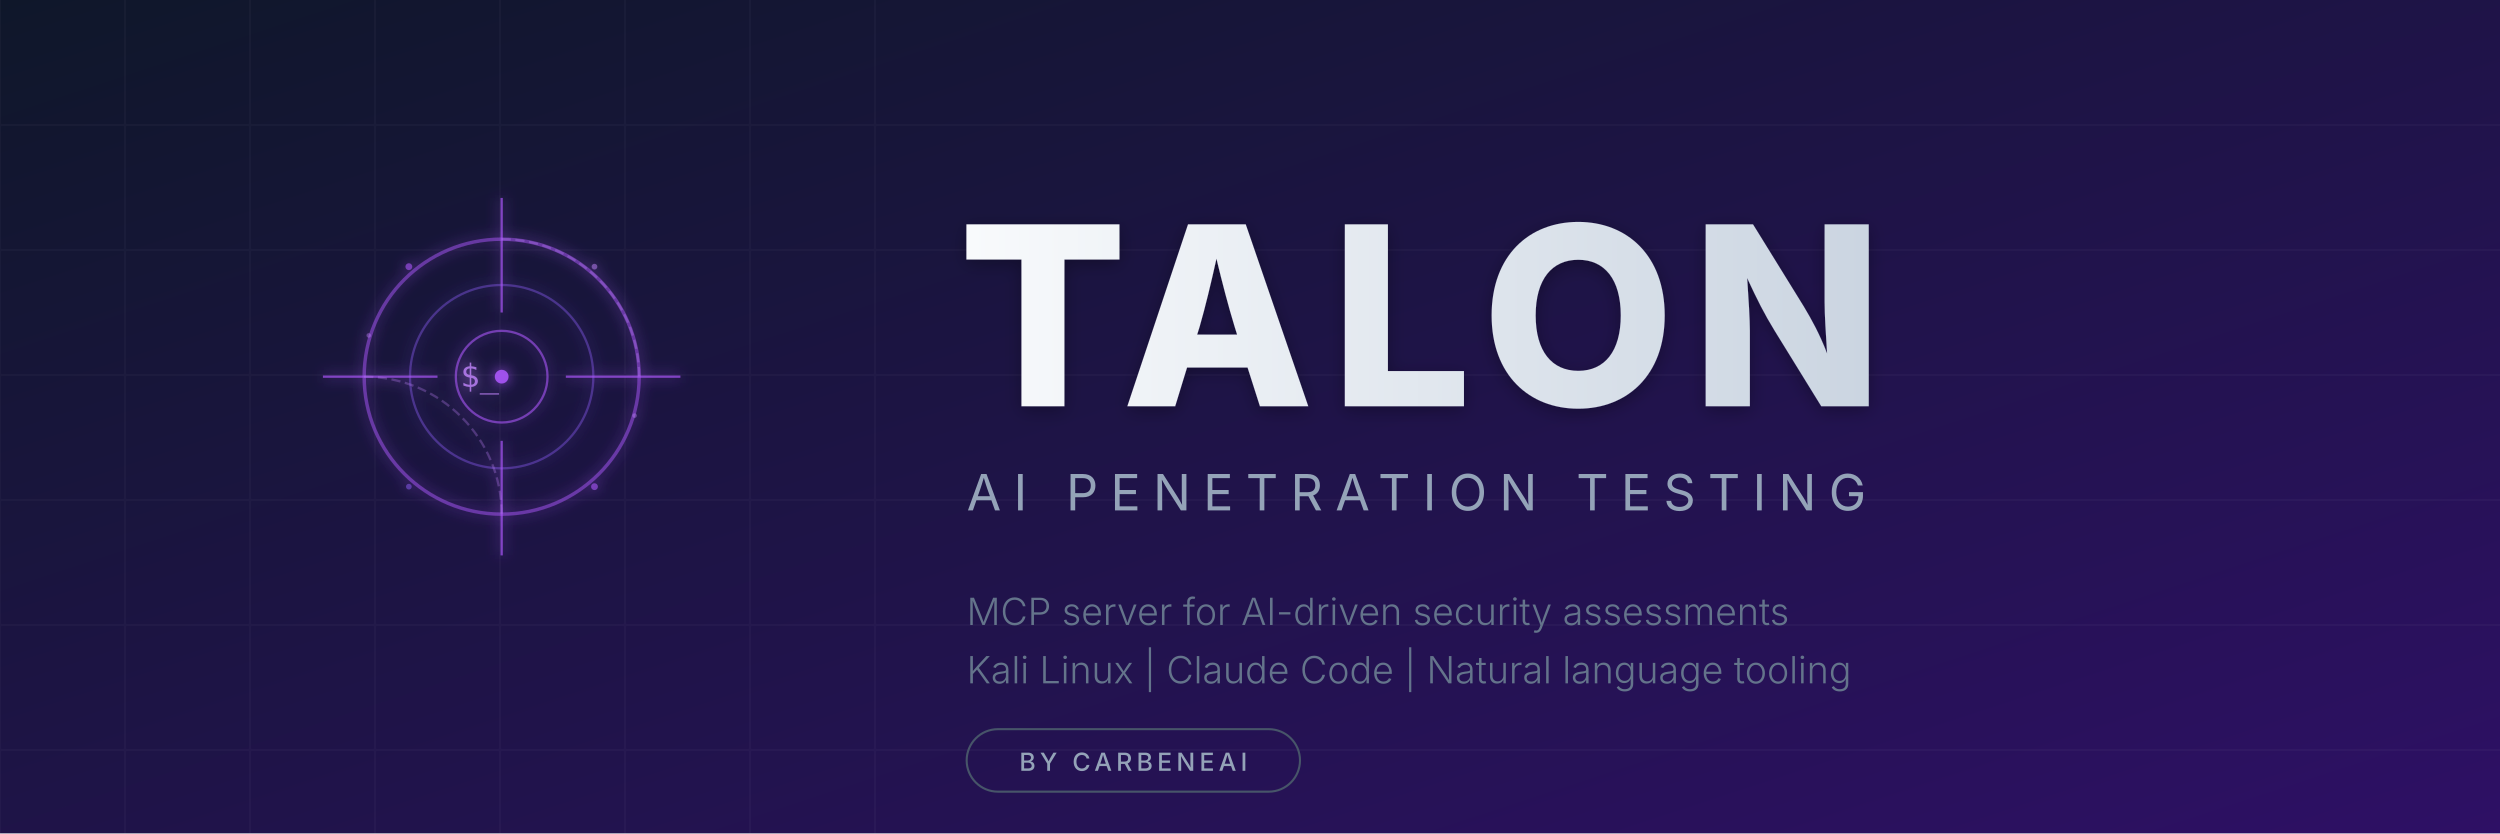
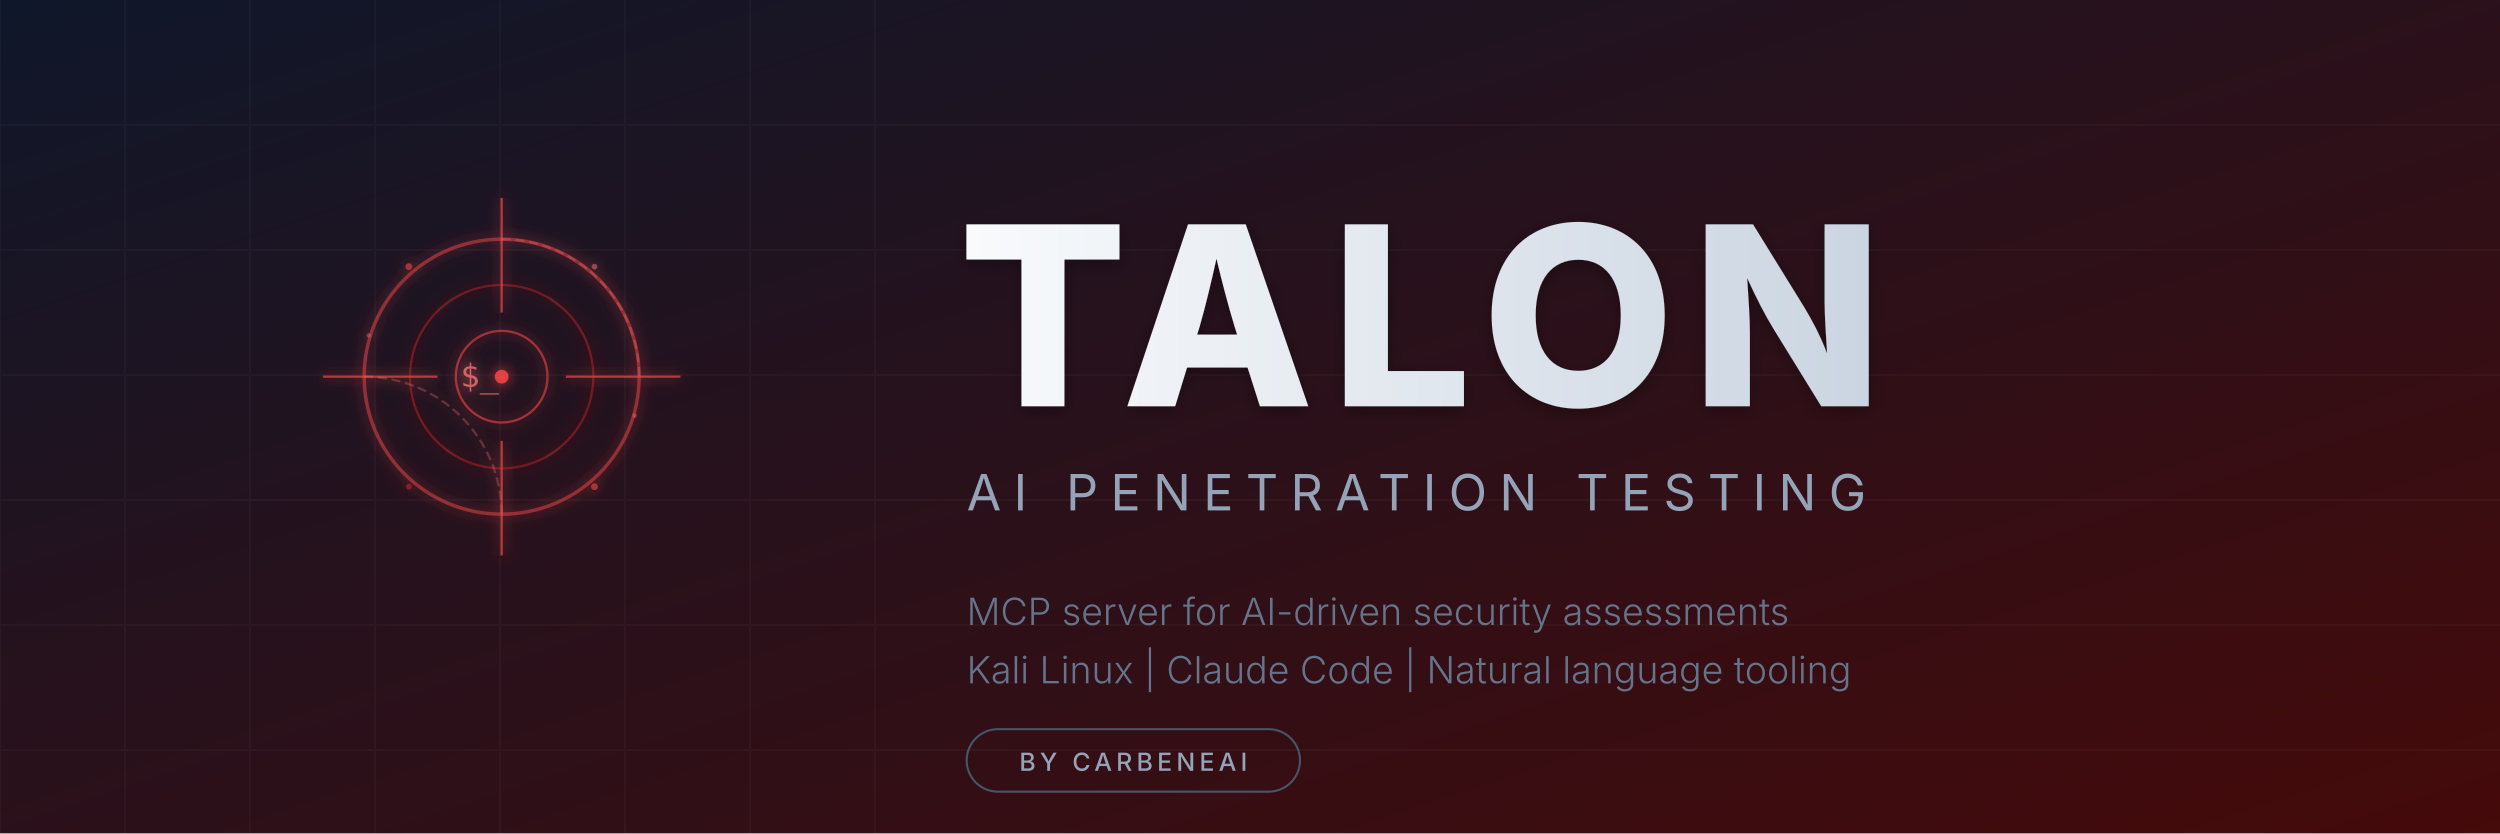
<svg xmlns="http://www.w3.org/2000/svg" viewBox="0 0 1200 400" width="1200" height="400">
  <defs>
    <linearGradient id="bg-grad" x1="0%" y1="0%" x2="100%" y2="100%">
      <stop offset="0%" style="stop-color:#0f172a;stop-opacity:1" />
-       <stop offset="100%" style="stop-color:#2e1065;stop-opacity:1" />
+       <stop offset="100%" style="stop-color:#450a0a;stop-opacity:1" />
    </linearGradient>
    <linearGradient id="talon-grad" x1="0%" y1="100%" x2="100%" y2="0%">
-       <stop offset="0%" style="stop-color:#a855f7;stop-opacity:1" />
-       <stop offset="50%" style="stop-color:#8b5cf6;stop-opacity:1" />
-       <stop offset="100%" style="stop-color:#6366f1;stop-opacity:1" />
+       <stop offset="0%" style="stop-color:#ef4444;stop-opacity:1" />
+       <stop offset="50%" style="stop-color:#dc2626;stop-opacity:1" />
+       <stop offset="100%" style="stop-color:#b91c1c;stop-opacity:1" />
    </linearGradient>
    <linearGradient id="text-grad" x1="0%" y1="0%" x2="100%" y2="0%">
      <stop offset="0%" style="stop-color:#f8fafc;stop-opacity:1" />
      <stop offset="100%" style="stop-color:#cbd5e1;stop-opacity:1" />
    </linearGradient>
    <filter id="glow-banner">
      <feGaussianBlur stdDeviation="6" result="blur" />
      <feComposite in="SourceGraphic" in2="blur" operator="over" />
    </filter>
    <filter id="text-shadow">
      <feDropShadow dx="0" dy="2" stdDeviation="4" flood-color="#000" flood-opacity="0.3" />
    </filter>
  </defs>
  <rect width="1200" height="400" fill="url(#bg-grad)" />
  <g opacity="0.03">
    <line x1="0" y1="0" x2="0" y2="400" stroke="white" stroke-width="1" />
    <line x1="60" y1="0" x2="60" y2="400" stroke="white" stroke-width="1" />
    <line x1="120" y1="0" x2="120" y2="400" stroke="white" stroke-width="1" />
    <line x1="180" y1="0" x2="180" y2="400" stroke="white" stroke-width="1" />
    <line x1="240" y1="0" x2="240" y2="400" stroke="white" stroke-width="1" />
    <line x1="300" y1="0" x2="300" y2="400" stroke="white" stroke-width="1" />
    <line x1="360" y1="0" x2="360" y2="400" stroke="white" stroke-width="1" />
    <line x1="420" y1="0" x2="420" y2="400" stroke="white" stroke-width="1" />
    <line x1="0" y1="60" x2="1200" y2="60" stroke="white" stroke-width="1" />
    <line x1="0" y1="120" x2="1200" y2="120" stroke="white" stroke-width="1" />
    <line x1="0" y1="180" x2="1200" y2="180" stroke="white" stroke-width="1" />
    <line x1="0" y1="240" x2="1200" y2="240" stroke="white" stroke-width="1" />
    <line x1="0" y1="300" x2="1200" y2="300" stroke="white" stroke-width="1" />
    <line x1="0" y1="360" x2="1200" y2="360" stroke="white" stroke-width="1" />
  </g>
  <g transform="translate(100, 40) scale(0.55)" filter="url(#glow-banner)">
-     <circle cx="256" cy="256" r="120" fill="none" stroke="#a855f7" stroke-width="3" opacity="0.5" />
-     <circle cx="256" cy="256" r="80" fill="none" stroke="#8b5cf6" stroke-width="2" opacity="0.4" />
-     <circle cx="256" cy="256" r="40" fill="none" stroke="#a855f7" stroke-width="2" opacity="0.6" />
-     <line x1="256" y1="100" x2="256" y2="200" stroke="#a855f7" stroke-width="2" opacity="0.7" />
-     <line x1="256" y1="312" x2="256" y2="412" stroke="#a855f7" stroke-width="2" opacity="0.7" />
-     <line x1="100" y1="256" x2="200" y2="256" stroke="#a855f7" stroke-width="2" opacity="0.7" />
-     <line x1="312" y1="256" x2="412" y2="256" stroke="#a855f7" stroke-width="2" opacity="0.7" />
-     <circle cx="256" cy="256" r="6" fill="#a855f7" opacity="0.9" />
-     <text x="220" y="265" font-family="monospace" font-size="28" fill="#c084fc" opacity="0.8">$_</text>
-     <path d="M 256 136 A 120 120 0 0 1 376 256" fill="none" stroke="#c084fc" stroke-width="2" opacity="0.3" stroke-dasharray="8 4" />
-     <path d="M 136 256 A 120 120 0 0 1 256 376" fill="none" stroke="#c084fc" stroke-width="2" opacity="0.3" stroke-dasharray="8 4" />
-     <circle cx="175" cy="160" r="3" fill="#a855f7" opacity="0.6" />
-     <circle cx="337" cy="160" r="2.5" fill="#c084fc" opacity="0.5" />
-     <circle cx="175" cy="352" r="2.5" fill="#8b5cf6" opacity="0.5" />
-     <circle cx="337" cy="352" r="3" fill="#a855f7" opacity="0.6" />
-     <circle cx="140" cy="220" r="2" fill="#c084fc" opacity="0.4" />
-     <circle cx="372" cy="290" r="2" fill="#c084fc" opacity="0.4" />
+     <circle cx="256" cy="256" r="120" fill="none" stroke="#ef4444" stroke-width="3" opacity="0.5" />
+     <circle cx="256" cy="256" r="80" fill="none" stroke="#dc2626" stroke-width="2" opacity="0.4" />
+     <circle cx="256" cy="256" r="40" fill="none" stroke="#ef4444" stroke-width="2" opacity="0.6" />
+     <line x1="256" y1="100" x2="256" y2="200" stroke="#ef4444" stroke-width="2" opacity="0.7" />
+     <line x1="256" y1="312" x2="256" y2="412" stroke="#ef4444" stroke-width="2" opacity="0.7" />
+     <line x1="100" y1="256" x2="200" y2="256" stroke="#ef4444" stroke-width="2" opacity="0.7" />
+     <line x1="312" y1="256" x2="412" y2="256" stroke="#ef4444" stroke-width="2" opacity="0.7" />
+     <circle cx="256" cy="256" r="6" fill="#ef4444" opacity="0.9" />
+     <text x="220" y="265" font-family="monospace" font-size="28" fill="#f87171" opacity="0.8">$_</text>
+     <path d="M 256 136 A 120 120 0 0 1 376 256" fill="none" stroke="#f87171" stroke-width="2" opacity="0.3" stroke-dasharray="8 4" />
+     <path d="M 136 256 A 120 120 0 0 1 256 376" fill="none" stroke="#f87171" stroke-width="2" opacity="0.3" stroke-dasharray="8 4" />
+     <circle cx="175" cy="160" r="3" fill="#ef4444" opacity="0.6" />
+     <circle cx="337" cy="160" r="2.5" fill="#f87171" opacity="0.5" />
+     <circle cx="175" cy="352" r="2.5" fill="#dc2626" opacity="0.5" />
+     <circle cx="337" cy="352" r="3" fill="#ef4444" opacity="0.6" />
+     <circle cx="140" cy="220" r="2" fill="#f87171" opacity="0.4" />
+     <circle cx="372" cy="290" r="2" fill="#f87171" opacity="0.4" />
  </g>
  <text x="460" y="195" font-family="system-ui, -apple-system, sans-serif" font-weight="800" font-size="120" fill="url(#text-grad)" filter="url(#text-shadow)" letter-spacing="8">TALON</text>
  <text x="464" y="245" font-family="system-ui, -apple-system, sans-serif" font-weight="400" font-size="24" fill="#94a3b8" letter-spacing="6">AI PENETRATION TESTING</text>
  <line x1="464" y1="265" x2="700" y2="265" stroke="url(#talon-grad)" stroke-width="2" opacity="0.4" />
  <text x="464" y="300" font-family="system-ui, -apple-system, sans-serif" font-weight="300" font-size="18" fill="#64748b">MCP server for AI-driven security assessments</text>
  <text x="464" y="328" font-family="system-ui, -apple-system, sans-serif" font-weight="300" font-size="18" fill="#64748b">Kali Linux  |  Claude Code  |  Natural language tooling</text>
  <g transform="translate(464, 350)">
    <rect width="160" height="30" rx="15" fill="none" stroke="#475569" stroke-width="1" />
    <text x="80" y="20" text-anchor="middle" font-family="system-ui, -apple-system, sans-serif" font-weight="500" font-size="12" fill="#94a3b8" letter-spacing="2">BY CARBENEAI</text>
  </g>
</svg>
